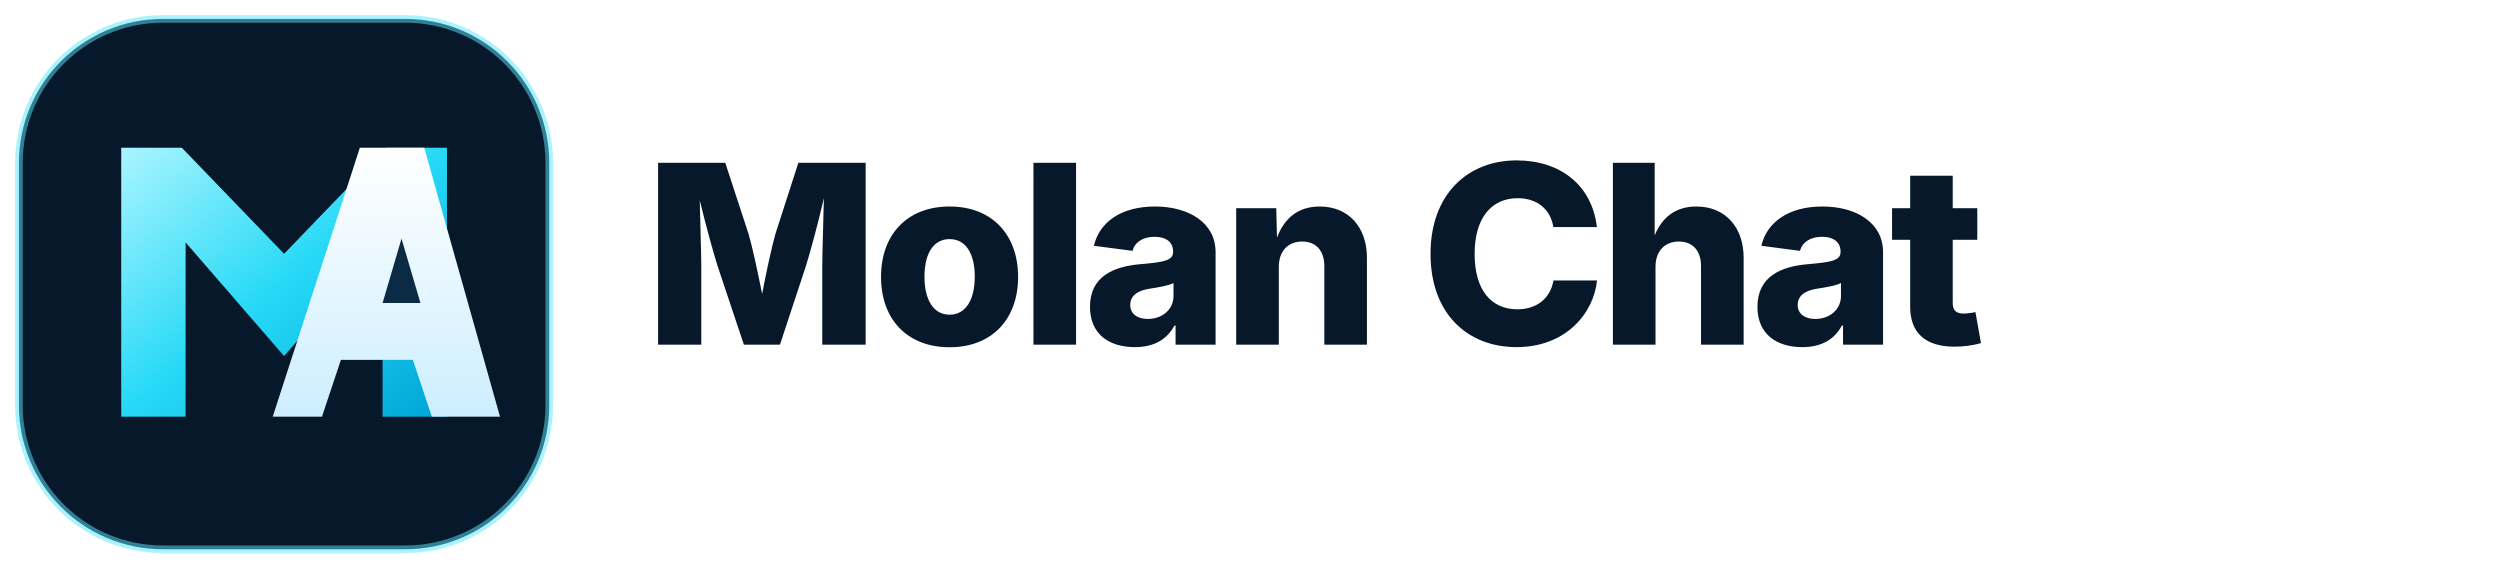
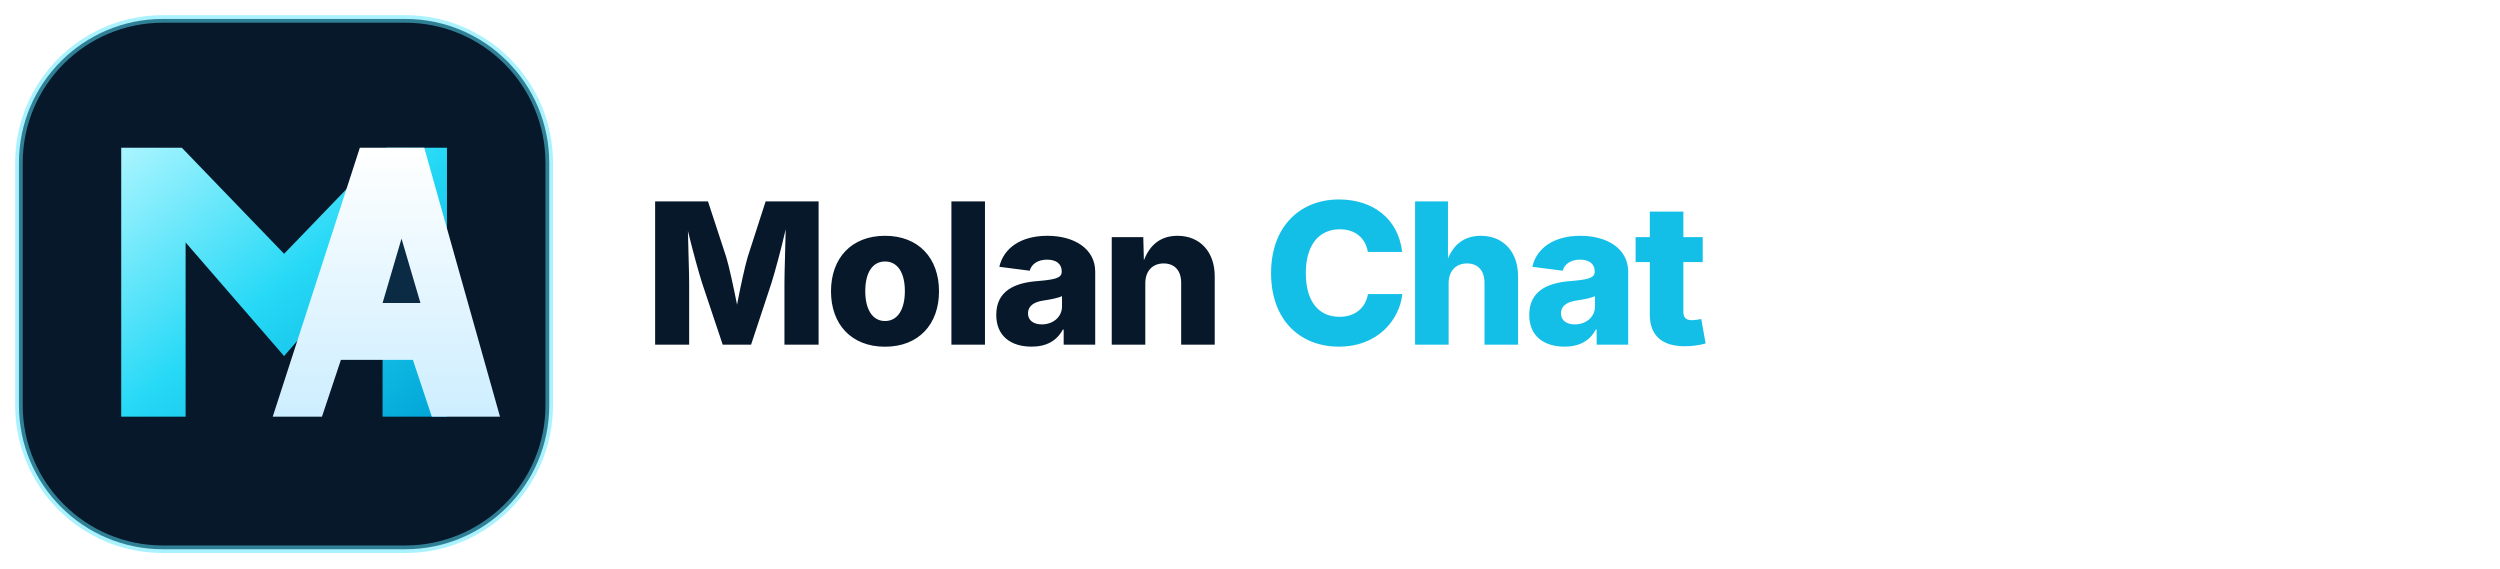
<svg xmlns="http://www.w3.org/2000/svg" viewBox="0 0 660 150" role="img" aria-labelledby="title">
  <defs>
    <linearGradient id="cyan" x1="0" y1="0" x2="1" y2="1">
      <stop stop-color="#aaf5ff" />
      <stop offset=".5" stop-color="#26d9f6" />
      <stop offset="1" stop-color="#00a4d6" />
    </linearGradient>
    <linearGradient id="white" x1="0" y1="0" x2="0" y2="1">
      <stop stop-color="#fff" />
      <stop offset="1" stop-color="#cdeeff" />
    </linearGradient>
  </defs>
  <rect x="5" y="5" width="140" height="140" rx="38" fill="#07182b" stroke="#58e6ff" stroke-opacity=".5" stroke-width="2" />
  <path d="M32 110 V39 H48 L75 67 L102 39 H118 V110 H101 V64 L75 94 L49 64 V110 Z" fill="url(#cyan)" />
  <path d="M78 110 L101 39 H118 L138 110 H120 L115 95 H96 L91 110 Z" fill="url(#white)" transform="translate(-6 0)" />
  <path d="M101 80 H111 L106 63 Z" fill="#0a2b43" />
-   <text x="170" y="91" font-family="Inter,Arial,sans-serif" font-size="66" font-weight="800" letter-spacing="-2" fill="#07182b">Molan Chat</text>
+   <text x="170" y="91" font-family="Inter,Arial,sans-serif" font-size="52" font-weight="800" letter-spacing="-1.5" fill="#07182b">Molan <tspan fill="#13bfe7">Chat</tspan>
+   </text>
</svg>
